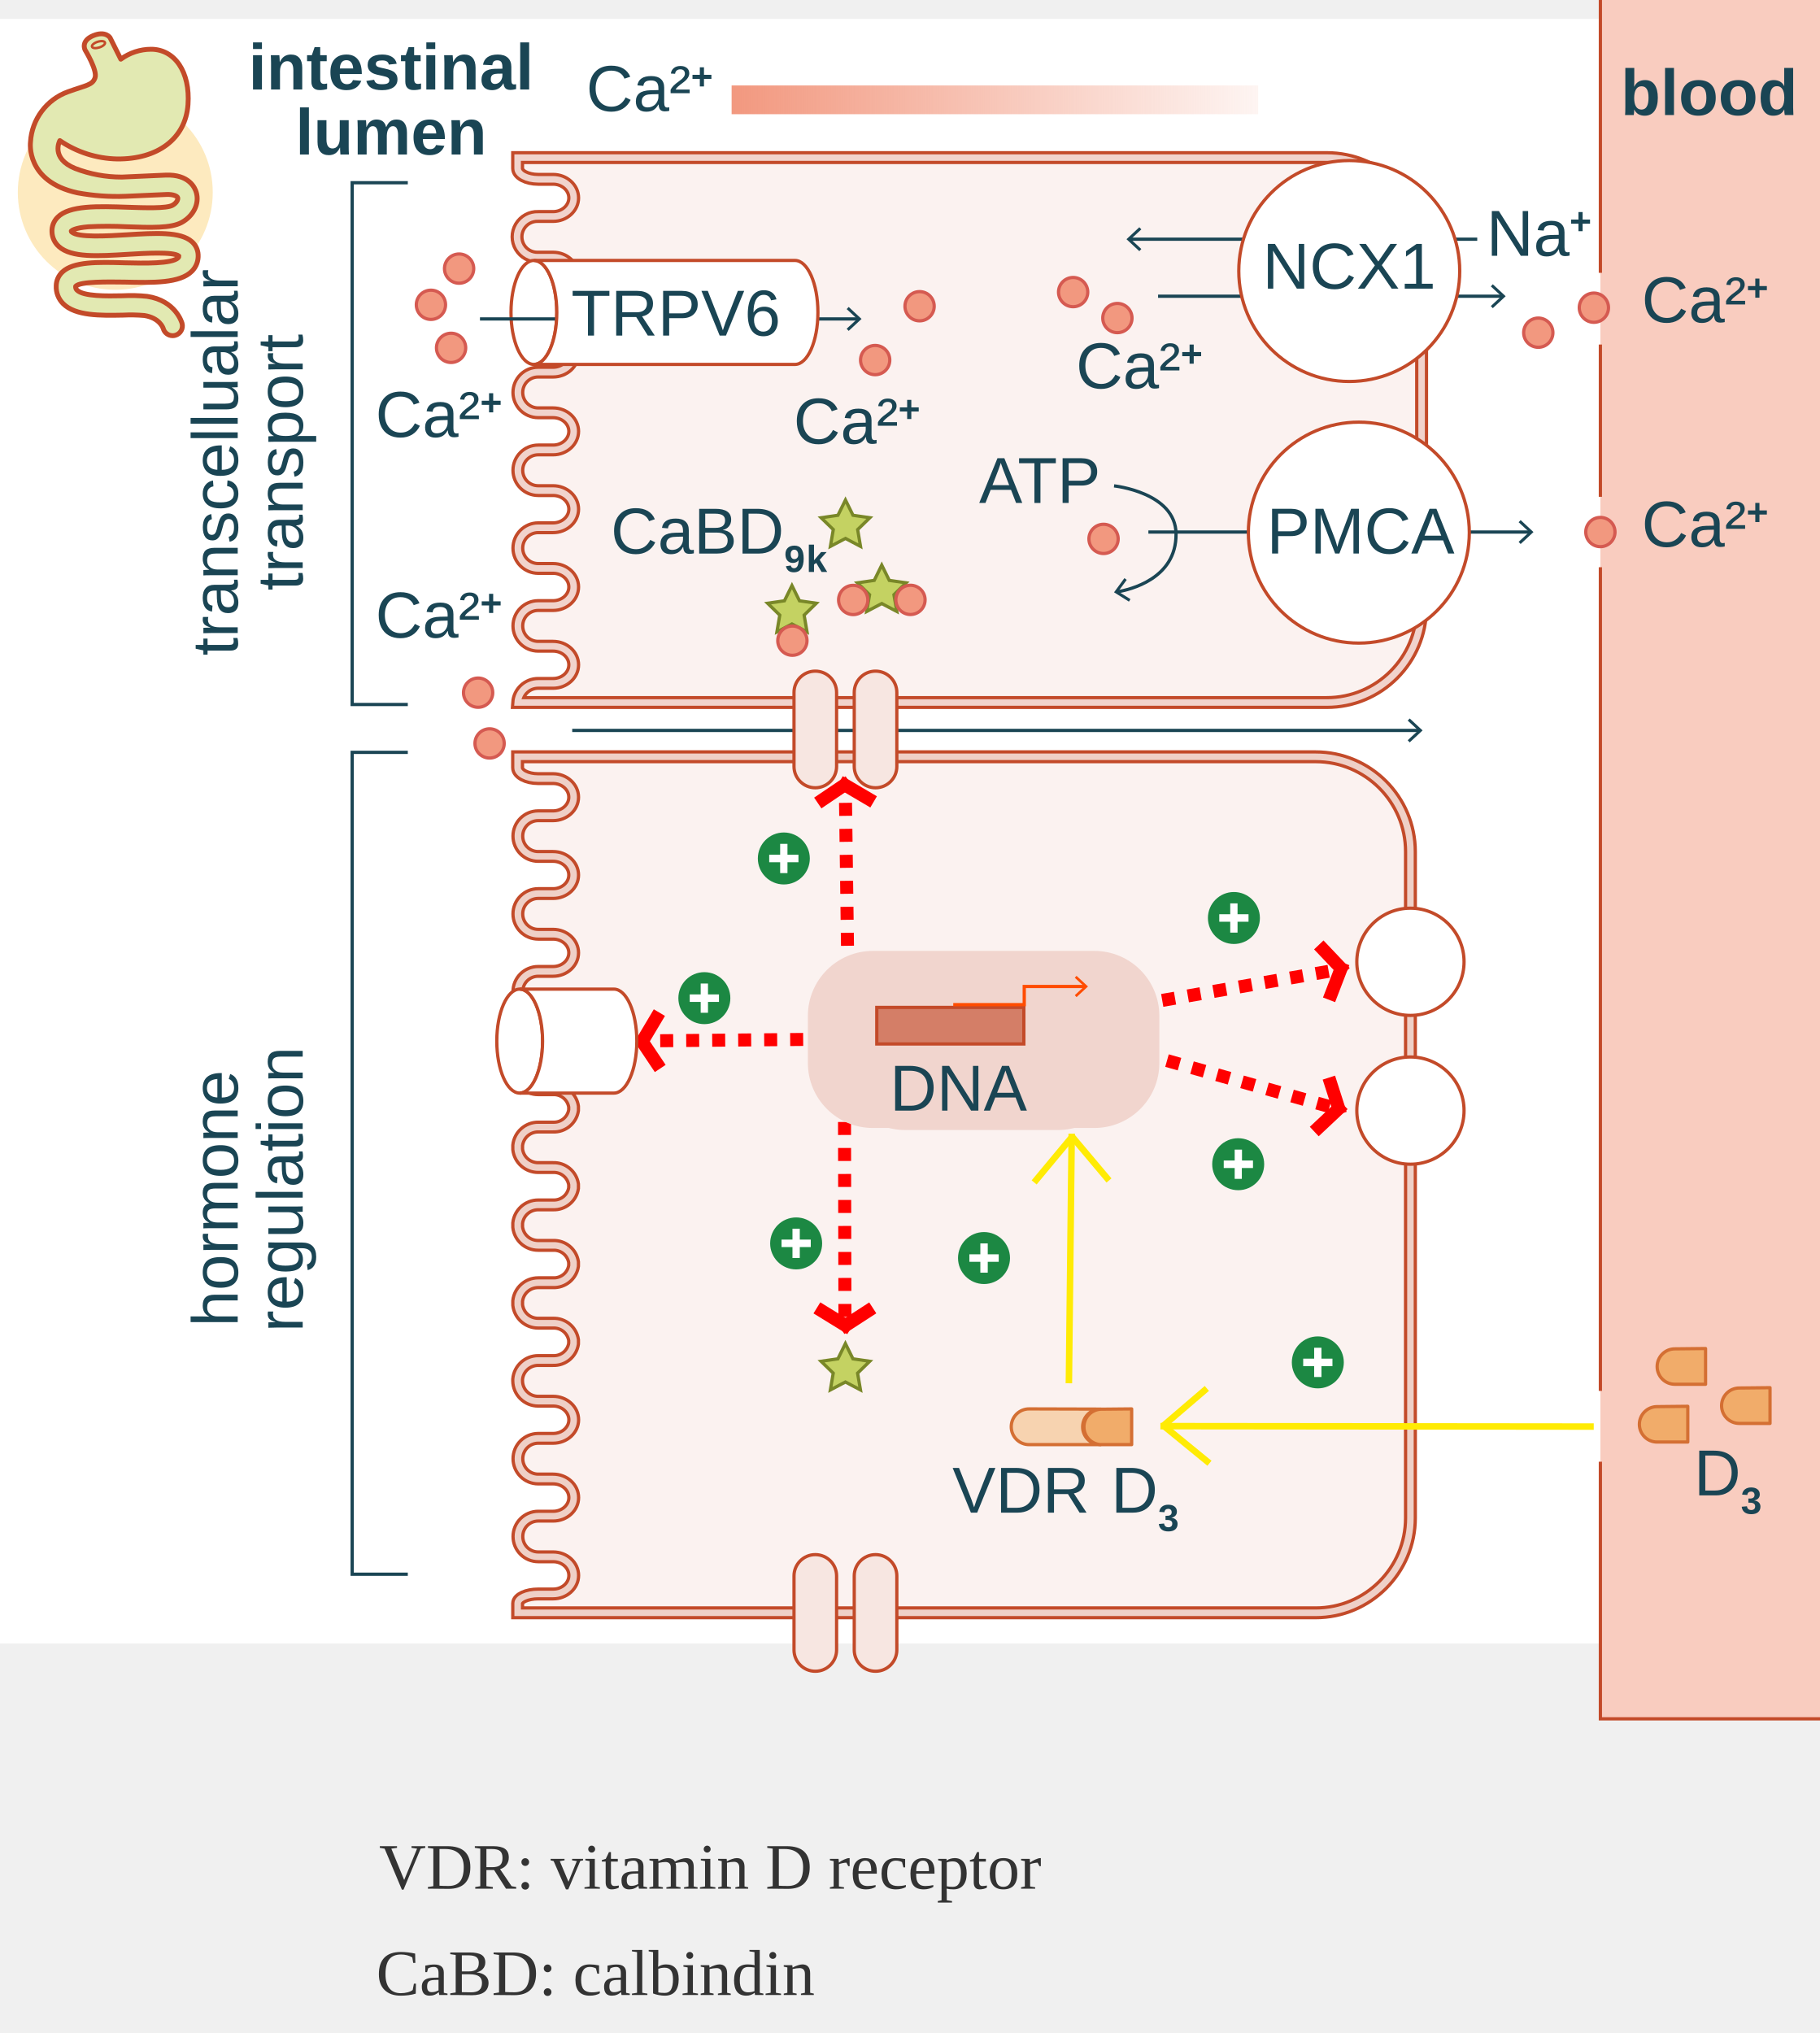
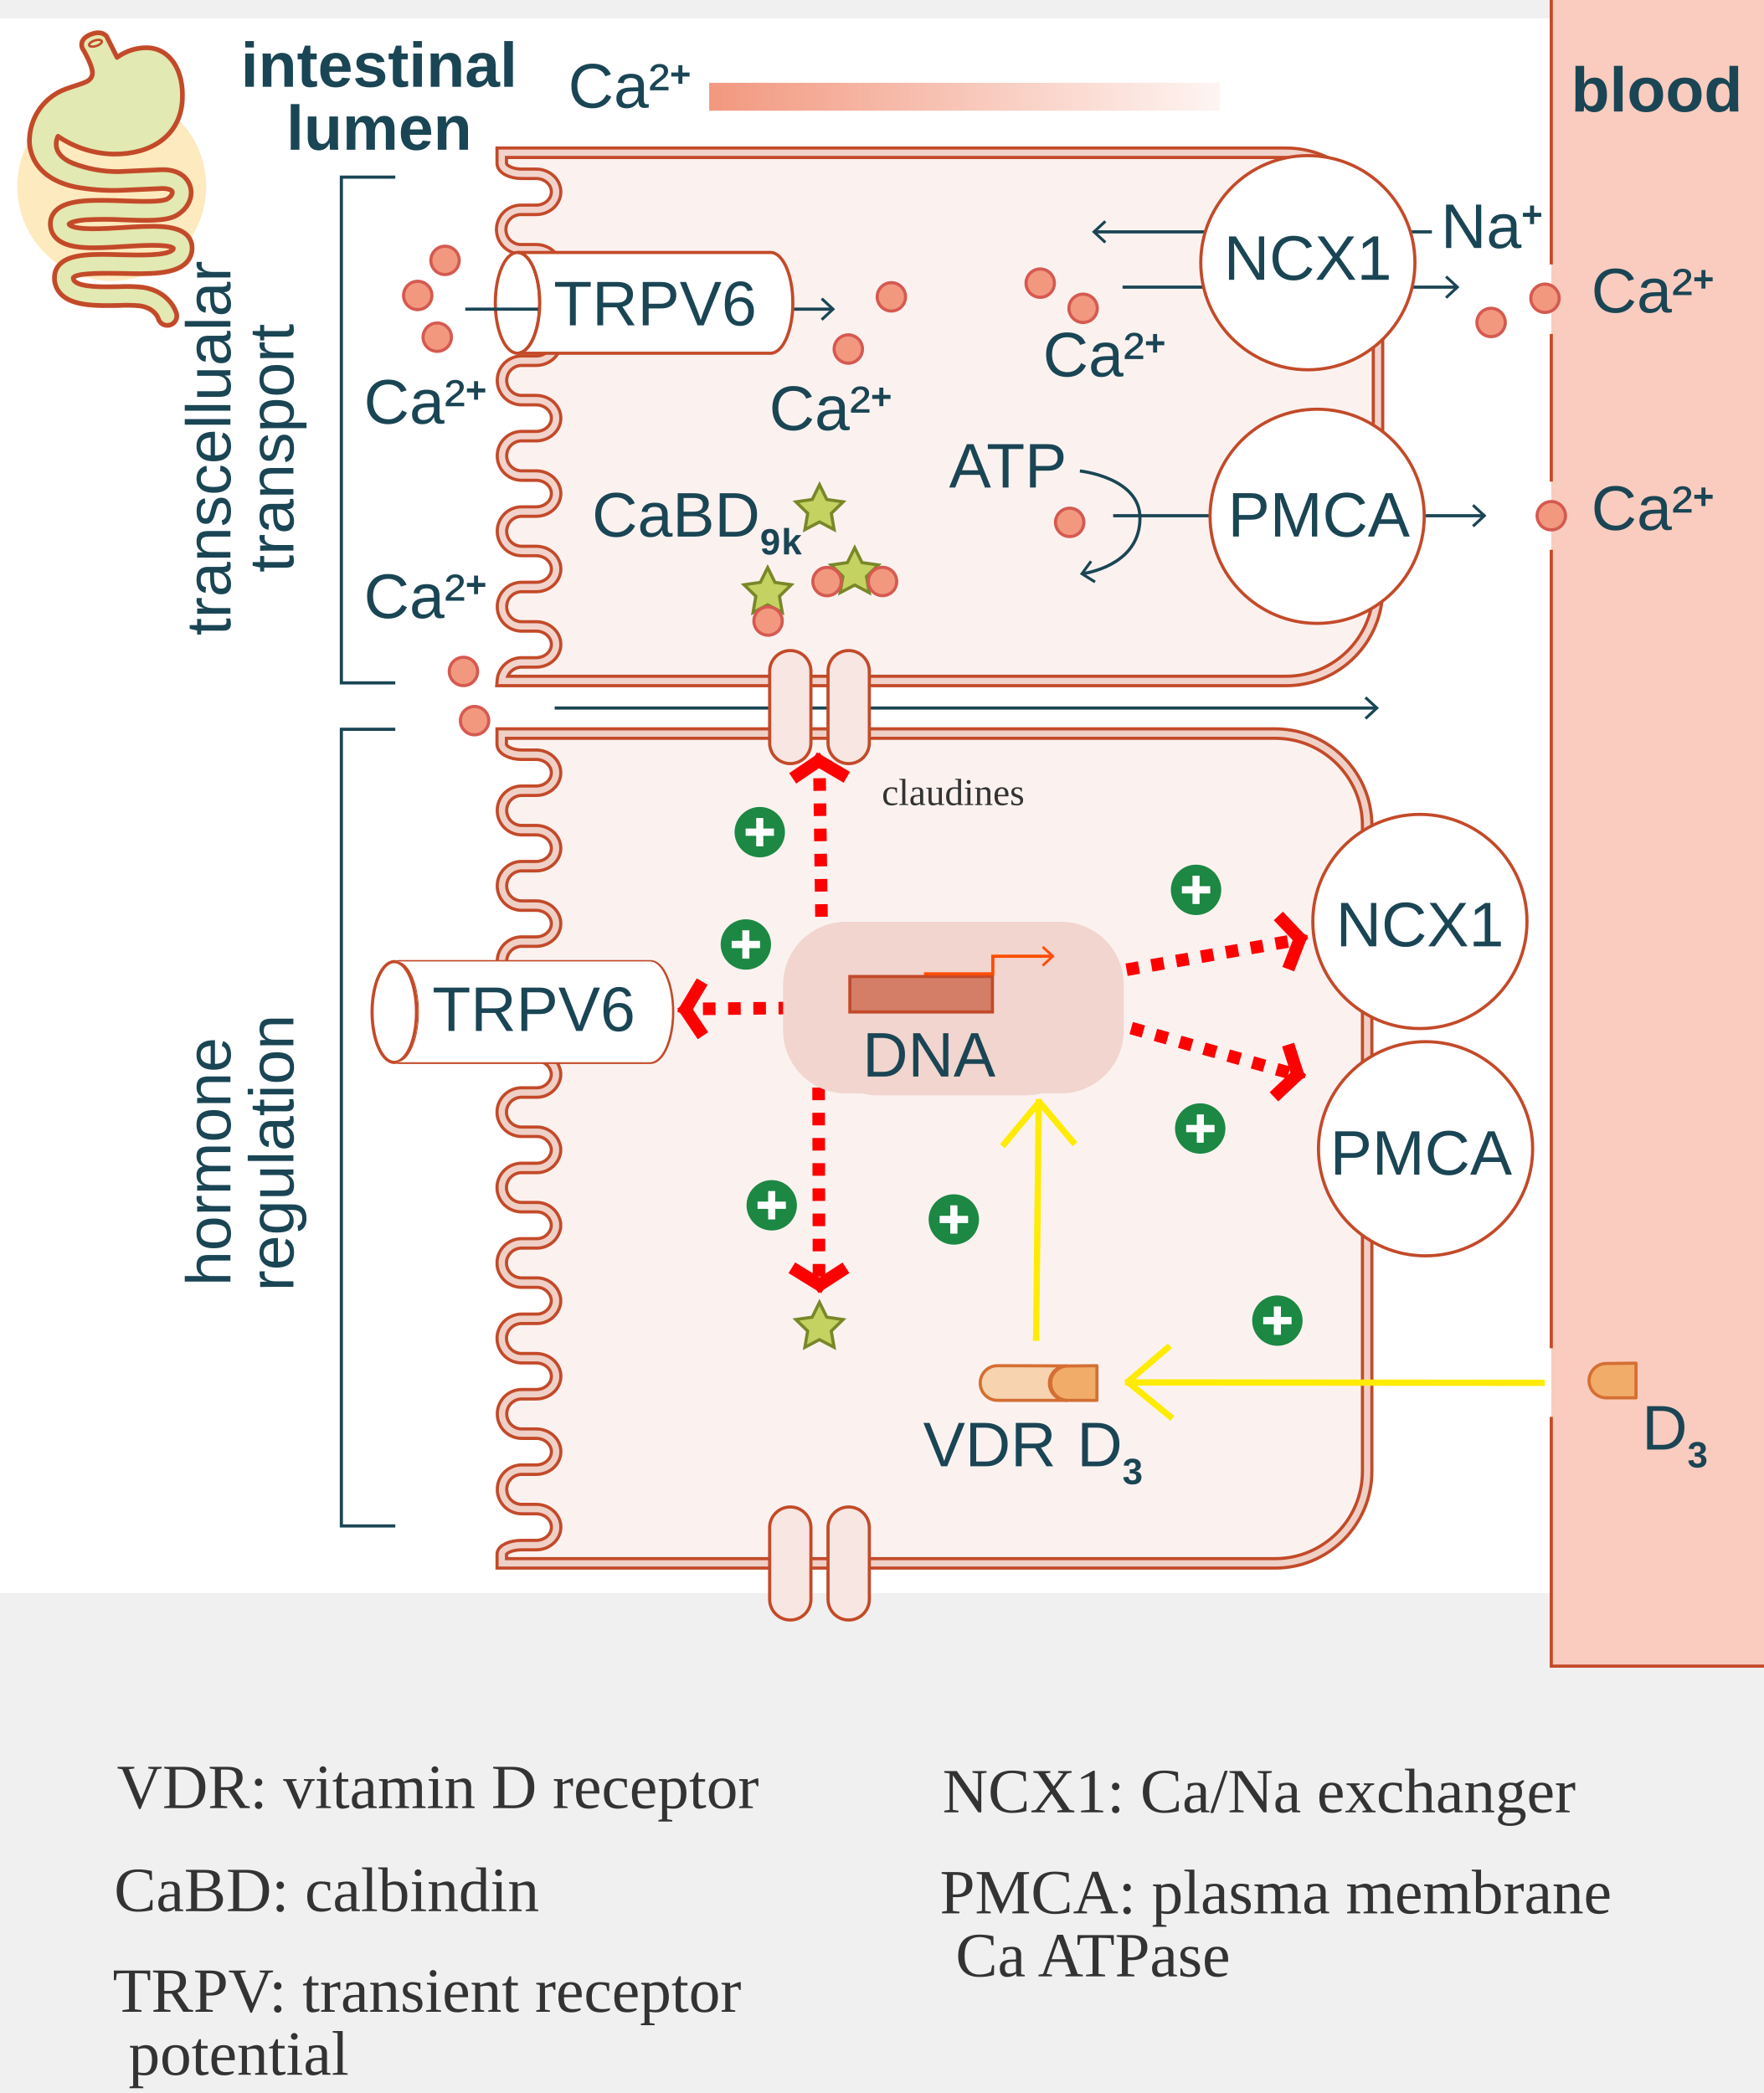
- <svg xmlns="http://www.w3.org/2000/svg" xmlns:ns1="https://boxy-svg.com" viewBox="0 -5.831 560 625.717">
+ <svg xmlns="http://www.w3.org/2000/svg" xmlns:ns1="https://boxy-svg.com" viewBox="0 -5.831 560 664.56">
  <defs>
    <style>.cls-1{isolation:isolate;}.cls-15,.cls-2{fill:#fff;}.cls-3{fill:#fbf2f0;}.cls-20,.cls-23,.cls-32,.cls-33,.cls-4,.cls-5,.cls-6,.cls-8,.cls-9{fill:none;}.cls-11,.cls-15,.cls-19,.cls-31,.cls-33,.cls-4,.cls-8{stroke:#c34a29;}.cls-11,.cls-15,.cls-16,.cls-19,.cls-20,.cls-4,.cls-5,.cls-6,.cls-8,.cls-9{stroke-miterlimit:10;}.cls-4{stroke-width:4px;}.cls-5{stroke:#efd0c7;}.cls-5,.cls-6{stroke-width:2px;}.cls-6{stroke:#f1d3cc;}.cls-7{fill:#f9ccbf;}.cls-9{stroke:#1a4554;}.cls-10,.cls-18,.cls-22,.cls-26{fill:#1a4554;}.cls-11{fill:#f7e6e1;}.cls-12{fill:#1c8843;}.cls-13{fill:url(#Unbenannter_Verlauf_4);}.cls-14{fill:#f2987f;stroke:#d55a51;}.cls-14,.cls-24,.cls-25,.cls-31,.cls-33{stroke-linecap:round;stroke-linejoin:round;}.cls-16{fill:#c4d262;stroke:#798728;}.cls-17{fill:#f1d5ce;}.cls-18,.cls-22,.cls-23,.cls-26{font-size:20px;}.cls-18{font-family:ArialMT, Arial;}.cls-19{fill:#d47e67;}.cls-20{stroke:#ff4c00;}.cls-21{fill:#ff4c00;}.cls-22,.cls-23,.cls-26{font-family:Arial-BoldMT, Arial;font-weight:700;}.cls-23{stroke:#fff;stroke-width:3px;}.cls-24{fill:#f1ac6a;}.cls-24,.cls-25{stroke:#d46f33;}.cls-25{fill:#f7d3b0;}.cls-26{letter-spacing:0.03em;}.cls-27{letter-spacing:-0.07em;}.cls-28{letter-spacing:-0.02em;}.cls-29{letter-spacing:-0.06em;}.cls-30{fill:#fdeabf;}.cls-31{fill:#e2e9b2;stroke-width:1.5px;}.cls-33{stroke-width:0.75px;}.cls-34{mix-blend-mode:multiply;}</style>
    <linearGradient id="Unbenannter_Verlauf_4" x1="225.17" y1="24.89" x2="387.22" y2="24.89" gradientUnits="userSpaceOnUse">
      <stop offset="0" stop-color="#f2987f" />
      <stop offset="1" stop-color="#f2987f" stop-opacity="0.1" />
    </linearGradient>
  </defs>
  <g class="cls-1">
    <g id="Ebene_30" data-name="Ebene 30">
      <g id="Rahmen-5" data-name="Rahmen">
        <rect class="cls-2" width="560" height="500" />
      </g>
    </g>
    <g id="Zellen_HG" data-name="Zellen HG">
      <path class="cls-3" d="M404.88,227.09H159.3v3.36c0,1.85,2.85,3.36,6.34,3.36h4.59c3.48,0,6.33,2.57,6.33,5.72s-2.85,5.71-6.33,5.71h-4.59a6.26,6.26,0,1,0,0,12.52h4.59c3.48,0,6.33,2.57,6.33,5.72s-2.85,5.71-6.33,5.71h-4.59a6.26,6.26,0,1,0,0,12.52h4.59c3.48,0,6.33,2.57,6.33,5.72s-2.85,5.71-6.33,5.71h-4.59a6.26,6.26,0,1,0,0,12.52h4.59a5.22,5.22,0,0,1,.69,0,6.11,6.11,0,0,1,5.52,4.62,4.51,4.51,0,0,1,.09.53,5.49,5.49,0,0,1,0,.58,4.58,4.58,0,0,1,0,.53,6.13,6.13,0,0,1-6.3,5.19h-4.59a6.33,6.33,0,0,0-6.31,5.62c0,.21,0,.42,0,.64a5.63,5.63,0,0,0,0,.58,6.33,6.33,0,0,0,6.31,5.62h4.59a6.13,6.13,0,0,1,6.3,5.19,5.49,5.49,0,0,1,0,.58,4.58,4.58,0,0,1,0,.53,6.13,6.13,0,0,1-6.3,5.19h-4.59a6.34,6.34,0,0,0-6.31,5.62c0,.21,0,.42,0,.64a5.63,5.63,0,0,0,0,.58,6.33,6.33,0,0,0,6.31,5.62h4.59a6.14,6.14,0,0,1,6.3,5.19,5.49,5.49,0,0,1,0,.58,4.58,4.58,0,0,1,0,.53,6.13,6.13,0,0,1-6.3,5.19h-4.59a6.34,6.34,0,0,0-6.31,5.62c0,.21,0,.43,0,.64a5.63,5.63,0,0,0,0,.58,6.33,6.33,0,0,0,6.31,5.62h4.59a6.14,6.14,0,0,1,6.3,5.19,5.49,5.49,0,0,1,0,.58,4.58,4.58,0,0,1,0,.53,6.13,6.13,0,0,1-6.3,5.19h-4.59a6.34,6.34,0,0,0-6.31,5.62c0,.21,0,.42,0,.64a5.83,5.83,0,0,0,0,.59,6.33,6.33,0,0,0,6.31,5.61h4.59a6.14,6.14,0,0,1,6.3,5.2,5.49,5.49,0,0,1,0,.58,4.41,4.41,0,0,1,0,.52,6.13,6.13,0,0,1-6.3,5.19h-4.59a6.33,6.33,0,0,0-6.32,5.75c0,.17,0,.34,0,.51a6.32,6.32,0,0,0,6.34,6.26h4.59c3.48,0,6.33,2.57,6.33,5.72s-2.85,5.71-6.33,5.71h-4.59a6.26,6.26,0,1,0,0,12.52h4.59c3.48,0,6.33,2.57,6.33,5.72s-2.85,5.71-6.33,5.71h-4.59a6.26,6.26,0,1,0,0,12.52h4.59c3.48,0,6.33,2.57,6.33,5.72s-2.85,5.71-6.33,5.71h-4.59c-3.49,0-6.34,1.31-6.34,2.9v2.9H404.88a29.21,29.21,0,0,0,29.21-29.21V256.31A29.22,29.22,0,0,0,404.88,227.09Z" />
      <path class="cls-4" d="M404.88,227.09H159.3v3.36c0,1.85,2.85,3.36,6.34,3.36h4.59c3.48,0,6.33,2.57,6.33,5.72s-2.85,5.71-6.33,5.71h-4.59a6.26,6.26,0,1,0,0,12.52h4.59c3.48,0,6.33,2.57,6.33,5.72s-2.85,5.71-6.33,5.71h-4.59a6.26,6.26,0,1,0,0,12.52h4.59c3.48,0,6.33,2.57,6.33,5.72s-2.85,5.71-6.33,5.71h-4.59a6.26,6.26,0,1,0,0,12.52h4.59a5.22,5.22,0,0,1,.69,0,6.11,6.11,0,0,1,5.52,4.62,4.51,4.51,0,0,1,.09.53,5.49,5.49,0,0,1,0,.58,4.58,4.58,0,0,1,0,.53,6.13,6.13,0,0,1-6.3,5.19h-4.59a6.33,6.33,0,0,0-6.31,5.62c0,.21,0,.42,0,.64a5.63,5.63,0,0,0,0,.58,6.33,6.33,0,0,0,6.31,5.62h4.59a6.13,6.13,0,0,1,6.3,5.19,5.49,5.49,0,0,1,0,.58,4.58,4.58,0,0,1,0,.53,6.13,6.13,0,0,1-6.3,5.19h-4.59a6.34,6.34,0,0,0-6.31,5.62c0,.21,0,.42,0,.64a5.63,5.63,0,0,0,0,.58,6.33,6.33,0,0,0,6.31,5.62h4.59a6.14,6.14,0,0,1,6.3,5.19,5.49,5.49,0,0,1,0,.58,4.58,4.58,0,0,1,0,.53,6.13,6.13,0,0,1-6.3,5.19h-4.59a6.34,6.34,0,0,0-6.31,5.62c0,.21,0,.43,0,.64a5.63,5.63,0,0,0,0,.58,6.33,6.33,0,0,0,6.31,5.62h4.59a6.14,6.14,0,0,1,6.3,5.19,5.49,5.49,0,0,1,0,.58,4.58,4.58,0,0,1,0,.53,6.13,6.13,0,0,1-6.3,5.19h-4.59a6.34,6.34,0,0,0-6.31,5.62c0,.21,0,.42,0,.64a5.83,5.83,0,0,0,0,.59,6.33,6.33,0,0,0,6.31,5.61h4.59a6.14,6.14,0,0,1,6.3,5.2,5.49,5.49,0,0,1,0,.58,4.41,4.41,0,0,1,0,.52,6.13,6.13,0,0,1-6.3,5.19h-4.59a6.33,6.33,0,0,0-6.32,5.75c0,.17,0,.34,0,.51a6.32,6.32,0,0,0,6.34,6.26h4.59c3.48,0,6.33,2.57,6.33,5.72s-2.85,5.71-6.33,5.71h-4.59a6.26,6.26,0,1,0,0,12.52h4.59c3.48,0,6.33,2.57,6.33,5.72s-2.85,5.71-6.33,5.71h-4.59a6.26,6.26,0,1,0,0,12.52h4.59c3.48,0,6.33,2.57,6.33,5.72s-2.85,5.71-6.33,5.71h-4.59c-3.49,0-6.34,1.31-6.34,2.9v2.9H404.88a29.21,29.21,0,0,0,29.21-29.21V256.31A29.22,29.22,0,0,0,404.88,227.09Z" />
      <path class="cls-5" d="M404.88,227.09H159.3v3.36c0,1.85,2.85,3.36,6.34,3.36h4.59c3.48,0,6.33,2.57,6.33,5.72s-2.85,5.71-6.33,5.71h-4.59a6.26,6.26,0,1,0,0,12.52h4.59c3.48,0,6.33,2.57,6.33,5.72s-2.85,5.71-6.33,5.71h-4.59a6.26,6.26,0,1,0,0,12.52h4.59c3.48,0,6.33,2.57,6.33,5.72s-2.85,5.71-6.33,5.71h-4.59a6.26,6.26,0,1,0,0,12.52h4.59a5.22,5.22,0,0,1,.69,0,6.11,6.11,0,0,1,5.52,4.62,4.51,4.51,0,0,1,.09.53,5.49,5.49,0,0,1,0,.58,4.58,4.58,0,0,1,0,.53,6.13,6.13,0,0,1-6.3,5.19h-4.59a6.33,6.33,0,0,0-6.31,5.62c0,.21,0,.42,0,.64a5.63,5.63,0,0,0,0,.58,6.33,6.33,0,0,0,6.31,5.62h4.59a6.13,6.13,0,0,1,6.3,5.19,5.49,5.49,0,0,1,0,.58,4.58,4.58,0,0,1,0,.53,6.13,6.13,0,0,1-6.3,5.19h-4.59a6.34,6.34,0,0,0-6.31,5.62c0,.21,0,.42,0,.64a5.63,5.63,0,0,0,0,.58,6.33,6.33,0,0,0,6.31,5.62h4.59a6.14,6.14,0,0,1,6.3,5.19,5.49,5.49,0,0,1,0,.58,4.58,4.58,0,0,1,0,.53,6.13,6.13,0,0,1-6.3,5.19h-4.59a6.34,6.34,0,0,0-6.31,5.62c0,.21,0,.43,0,.64a5.63,5.63,0,0,0,0,.58,6.33,6.33,0,0,0,6.31,5.62h4.59a6.14,6.14,0,0,1,6.3,5.19,5.49,5.49,0,0,1,0,.58,4.58,4.58,0,0,1,0,.53,6.13,6.13,0,0,1-6.3,5.19h-4.59a6.34,6.34,0,0,0-6.31,5.62c0,.21,0,.42,0,.64a5.83,5.83,0,0,0,0,.59,6.33,6.33,0,0,0,6.31,5.61h4.59a6.14,6.14,0,0,1,6.3,5.2,5.49,5.49,0,0,1,0,.58,4.41,4.41,0,0,1,0,.52,6.13,6.13,0,0,1-6.3,5.19h-4.59a6.33,6.33,0,0,0-6.32,5.75c0,.17,0,.34,0,.51a6.32,6.32,0,0,0,6.34,6.26h4.59c3.48,0,6.33,2.57,6.33,5.72s-2.85,5.71-6.33,5.71h-4.59a6.26,6.26,0,1,0,0,12.52h4.59c3.48,0,6.33,2.57,6.33,5.72s-2.85,5.71-6.33,5.71h-4.59a6.26,6.26,0,1,0,0,12.52h4.59c3.48,0,6.33,2.57,6.33,5.72s-2.85,5.71-6.33,5.71h-4.59c-3.49,0-6.34,1.31-6.34,2.9v2.9H404.88a29.21,29.21,0,0,0,29.21-29.21V256.31A29.22,29.22,0,0,0,404.88,227.09Z" />
      <path class="cls-3" d="M168.84,210.78c0-.12,0-.24,0-.37h0Z" />
      <path class="cls-4" d="M168.84,210.78c0-.12,0-.24,0-.37h0Z" />
      <path class="cls-6" d="M168.84,210.78c0-.12,0-.24,0-.37h0Z" />
      <path class="cls-3" d="M408.31,42.67h-249V46c0,1.85,2.85,3.36,6.33,3.36h4.59c3.49,0,6.34,2.58,6.34,5.72s-2.85,5.72-6.34,5.72h-4.59a6.26,6.26,0,1,0,0,12.51h4.59c3.49,0,6.34,2.58,6.34,5.72s-2.85,5.72-6.34,5.72h-4.59a6.26,6.26,0,1,0,0,12.52h4.59c3.49,0,6.34,2.57,6.34,5.71s-2.85,5.72-6.34,5.72h-4.59a6.26,6.26,0,1,0,0,12.52h4.59c3.49,0,6.34,2.57,6.34,5.71s-2.85,5.72-6.34,5.72h-4.59a6.26,6.26,0,1,0,0,12.52h4.59c3.49,0,6.34,2.57,6.34,5.71s-2.85,5.72-6.34,5.72h-4.59a6.26,6.26,0,1,0,0,12.52h4.59c3.49,0,6.34,2.57,6.34,5.71s-2.85,5.72-6.34,5.72h-4.59a6.26,6.26,0,1,0,0,12.52h4.59c3.49,0,6.34,2.57,6.34,5.71s-2.85,5.72-6.34,5.72h-4.59a6.32,6.32,0,0,0-6.32,5.89h249a29.21,29.21,0,0,0,29.21-29.21V71.88A29.21,29.21,0,0,0,408.31,42.67Z" />
      <path class="cls-4" d="M408.31,42.67h-249V46c0,1.85,2.85,3.36,6.33,3.36h4.59c3.49,0,6.34,2.58,6.34,5.72s-2.85,5.72-6.34,5.72h-4.59a6.26,6.26,0,1,0,0,12.51h4.59c3.49,0,6.34,2.58,6.34,5.72s-2.85,5.72-6.34,5.72h-4.59a6.26,6.26,0,1,0,0,12.52h4.59c3.49,0,6.34,2.57,6.34,5.71s-2.85,5.72-6.34,5.72h-4.59a6.26,6.26,0,1,0,0,12.52h4.59c3.49,0,6.34,2.57,6.34,5.71s-2.85,5.72-6.34,5.72h-4.59a6.26,6.26,0,1,0,0,12.52h4.59c3.49,0,6.34,2.57,6.34,5.71s-2.85,5.72-6.34,5.72h-4.59a6.26,6.26,0,1,0,0,12.52h4.59c3.49,0,6.34,2.57,6.34,5.71s-2.85,5.72-6.34,5.72h-4.59a6.26,6.26,0,1,0,0,12.52h4.59c3.49,0,6.34,2.57,6.34,5.71s-2.85,5.72-6.34,5.72h-4.59a6.32,6.32,0,0,0-6.32,5.89h249a29.21,29.21,0,0,0,29.21-29.21V71.88A29.21,29.21,0,0,0,408.31,42.67Z" />
      <path class="cls-6" d="M408.31,42.67h-249V46c0,1.85,2.85,3.36,6.33,3.36h4.59c3.49,0,6.34,2.58,6.34,5.72s-2.85,5.72-6.34,5.72h-4.59a6.26,6.26,0,1,0,0,12.51h4.59c3.49,0,6.34,2.58,6.34,5.72s-2.85,5.72-6.34,5.72h-4.59a6.26,6.26,0,1,0,0,12.52h4.59c3.49,0,6.34,2.57,6.34,5.71s-2.85,5.72-6.34,5.72h-4.59a6.26,6.26,0,1,0,0,12.52h4.59c3.49,0,6.34,2.57,6.34,5.71s-2.85,5.72-6.34,5.72h-4.59a6.26,6.26,0,1,0,0,12.52h4.59c3.49,0,6.34,2.57,6.34,5.71s-2.85,5.72-6.34,5.72h-4.59a6.26,6.26,0,1,0,0,12.52h4.59c3.49,0,6.34,2.57,6.34,5.71s-2.85,5.72-6.34,5.72h-4.59a6.26,6.26,0,1,0,0,12.52h4.59c3.49,0,6.34,2.57,6.34,5.71s-2.85,5.72-6.34,5.72h-4.59a6.32,6.32,0,0,0-6.32,5.89h249a29.21,29.21,0,0,0,29.21-29.21V71.88A29.21,29.21,0,0,0,408.31,42.67Z" />
      <rect class="cls-7" x="492.55" y="-20.71" width="70" height="543.89" />
      <line class="cls-8" x1="492.55" y1="422.26" x2="492.55" y2="168.75" />
      <polyline class="cls-8" points="492.55 78.14 492.55 -20.71 562.55 -20.71 562.55 523.19 492.55 523.19 492.55 444.05" />
      <line class="cls-8" x1="492.55" y1="147.08" x2="492.55" y2="100.21" />
      <line class="cls-9" x1="176.11" y1="218.98" x2="436.85" y2="218.98" />
      <polygon class="cls-10" points="433.87 222.66 433.25 222 436.5 218.98 433.25 215.96 433.87 215.3 437.83 218.98 433.87 222.66" />
      <g id="Neues_Symbol_5-8" data-name="Neues Symbol 5">
        <rect class="cls-11" x="244.37" y="200.73" width="13.11" height="35.9" rx="6.56" ry="6.56" />
        <rect class="cls-11" x="262.91" y="200.73" width="13.11" height="35.9" rx="6.56" ry="6.56" />
      </g>
      <g id="Neues_Symbol_5-9" data-name="Neues Symbol 5">
        <rect class="cls-11" x="244.37" y="472.65" width="13.11" height="35.9" rx="6.56" ry="6.56" />
        <rect class="cls-11" x="262.91" y="472.65" width="13.11" height="35.9" rx="6.56" ry="6.56" />
      </g>
      <polyline class="cls-9" points="125.51 225.73 108.39 225.73 108.39 478.68 125.51 478.68" />
      <polyline class="cls-9" points="125.51 50.41 108.39 50.41 108.39 211 125.51 211" />
      <g id="Plus">
        <circle class="cls-12" cx="241.24" cy="258.39" r="8" />
        <path class="cls-2" d="M240.11,262.89v-3.34h-3.37v-2.31h3.37v-3.35h2.25v3.35h3.38v2.31h-3.38v3.34Z" />
      </g>
      <g id="Plus-2" data-name="Plus">
        <circle class="cls-12" cx="379.76" cy="276.71" r="8" />
        <path class="cls-2" d="M378.63,281.21v-3.35h-3.37v-2.31h3.37v-3.34h2.25v3.34h3.38v2.31h-3.38v3.35Z" />
      </g>
      <g id="Plus-3" data-name="Plus">
        <circle class="cls-12" cx="381.08" cy="352.49" r="8" />
        <path class="cls-2" d="M380,357v-3.34h-3.37v-2.31H380V348h2.25v3.35h3.38v2.31H382.2V357Z" />
      </g>
      <g id="Plus-4" data-name="Plus">
        <circle class="cls-12" cx="302.85" cy="381.37" r="8" />
        <path class="cls-2" d="M301.72,385.87v-3.34h-3.37v-2.31h3.37v-3.35H304v3.35h3.38v2.31H304v3.34Z" />
      </g>
      <g id="Plus-5" data-name="Plus" transform="matrix(1, 0, 0, 1, 7.646214, -0.776169)">
        <circle class="cls-12" cx="397.94" cy="414.26" r="8" />
        <path class="cls-2" d="M396.81,418.76v-3.34h-3.37v-2.31h3.37v-3.35h2.25v3.35h3.38v2.31h-3.38v3.34Z" />
      </g>
-       <g id="Plus-6" data-name="Plus">
+       <g id="Plus-6" data-name="Plus" transform="matrix(1, 0, 0, 1, 20.03925, -7.326176)">
        <circle class="cls-12" cx="216.78" cy="301.38" r="8" />
        <path class="cls-2" d="M215.65,305.88v-3.34h-3.37v-2.31h3.37v-3.35h2.25v3.35h3.38v2.31H217.9v3.34Z" />
      </g>
      <g id="Plus-7" data-name="Plus">
        <circle class="cls-12" cx="245.03" cy="376.87" r="8" />
        <path class="cls-2" d="M243.9,381.37V378h-3.37v-2.31h3.37v-3.35h2.25v3.35h3.38V378h-3.38v3.34Z" />
      </g>
      <line style="stroke-width: 4; stroke-dasharray: 4px; fill: rgb(84, 26, 26); stroke: rgb(255, 0, 0);" x1="242.184" y1="276.745" x2="278.824" y2="245.874" transform="matrix(0.633749, -0.773539, 0.773539, 0.633749, -106.7232, 297.215)" />
      <line style="stroke-width: 4; fill: rgb(84, 26, 26); stroke: rgb(255, 0, 0);" x1="251.999" y1="234.334" x2="261.062" y2="241.741" transform="matrix(0.286669, -0.95803, 0.95803, 0.286669, -45.05587, 415.5633)" />
      <line style="stroke-width: 4; fill: rgb(84, 26, 26); stroke: rgb(255, 0, 0);" x1="253.693" y1="234.902" x2="264.852" y2="239.844" transform="matrix(-0.993364, -0.115013, 0.115013, -0.993364, 493.8686, 503.498)" ns1:origin="0.696 0.526" />
-       <line style="stroke-width: 4; stroke-dasharray: 4px; fill: rgb(84, 26, 26); stroke: rgb(255, 0, 0);" x1="204.915" y1="329.738" x2="241.555" y2="298.867" transform="matrix(-0.770483, -0.63746, 0.63746, -0.770483, 194.8784, 698.7707)" />
-       <line style="stroke-width: 4; fill: rgb(84, 26, 26); stroke: rgb(255, 0, 0);" x1="195.413" y1="314.46" x2="204.476" y2="321.867" transform="matrix(-0.956641, -0.291271, 0.291271, -0.956641, 298.5477, 680.7697)" />
-       <line style="stroke-width: 4; fill: rgb(84, 26, 26); stroke: rgb(255, 0, 0);" x1="191.665" y1="310.633" x2="202.824" y2="315.575" transform="matrix(-0.119787, 0.9928, -0.9928, -0.119787, 534.2981, 152.758)" ns1:origin="0.696 0.526" />
+       <line style="stroke-width: 4; stroke-dasharray: 4px; fill: rgb(84, 26, 26); stroke: rgb(255, 0, 0);" x1="224.915" y1="329.738" x2="261.555" y2="298.867" transform="matrix(-0.770483, -0.63746, 0.63746, -0.770483, 230.2881, 711.5199)" />
+       <line style="stroke-width: 4; fill: rgb(84, 26, 26); stroke: rgb(255, 0, 0);" x1="215.413" y1="314.46" x2="224.476" y2="321.867" transform="matrix(-0.956641, -0.291271, 0.291271, -0.956641, 337.6806, 686.5951)" />
+       <line style="stroke-width: 4; fill: rgb(84, 26, 26); stroke: rgb(255, 0, 0);" x1="211.665" y1="310.633" x2="222.824" y2="315.575" transform="matrix(-0.119787, 0.9928, -0.9928, -0.119787, 556.6938, 132.9019)" ns1:origin="0.696 0.526" />
      <line style="stroke-width: 4; stroke-dasharray: 4px; fill: rgb(84, 26, 26); stroke: rgb(255, 0, 0);" x1="232.183" y1="400.796" x2="278.511" y2="361.106" transform="matrix(-0.648999, 0.760789, -0.760789, -0.648999, 715.5234, 422.9662)" />
      <line style="stroke-width: 4; fill: rgb(84, 26, 26); stroke: rgb(255, 0, 0);" x1="259.167" y1="396.184" x2="268.23" y2="403.591" transform="matrix(-0.305654, 0.952143, -0.952143, -0.305654, 725.0489, 271.0361)" />
      <line style="stroke-width: 4; fill: rgb(84, 26, 26); stroke: rgb(255, 0, 0);" x1="250.995" y1="397.727" x2="262.154" y2="402.669" transform="matrix(0.990882, 0.134735, -0.134735, 0.990882, 56.2975, -31.21396)" ns1:origin="0.696 0.526" />
    </g>
    <g id="Icons">
      <g id="Text">
        <rect class="cls-13" x="225.17" y="20.47" width="162.05" height="8.85" />
        <g id="_Gruppe_" data-name="&lt;Gruppe&gt;">
          <circle class="cls-14" cx="147.15" cy="207.36" r="4.5" />
        </g>
        <g id="_Gruppe_2" data-name="&lt;Gruppe&gt;">
          <circle class="cls-14" cx="150.68" cy="222.98" r="4.5" />
        </g>
-         <ellipse class="cls-15" cx="159.95" cy="314.6" rx="7.05" ry="16" />
-         <path class="cls-2" d="M188.93,298.6h-29c3.9,0,7.06,7.16,7.06,16s-3.16,16-7.06,16h29c3.9,0,7.06-7.16,7.06-16S192.83,298.6,188.93,298.6Z" />
-         <path class="cls-2" d="M188.93,298.6h-29c3.9,0,7.06,7.16,7.06,16s-3.16,16-7.06,16h29c3.9,0,7.06-7.16,7.06-16S192.83,298.6,188.93,298.6Z" />
-         <path class="cls-8" d="M188.93,298.6h-29c3.9,0,7.06,7.16,7.06,16s-3.16,16-7.06,16h29c3.9,0,7.06-7.16,7.06-16S192.83,298.6,188.93,298.6Z" />
        <g id="CaBD-3" data-name="CaBD">
          <polygon class="cls-16" points="260.19 407.69 262.51 412.39 267.69 413.14 263.94 416.8 264.83 421.96 260.19 419.52 255.56 421.96 256.44 416.8 252.69 413.14 257.88 412.39 260.19 407.69" />
        </g>
        <rect class="cls-17" x="248.64" y="286.84" width="108.17" height="54.5" rx="20" ry="20" />
        <g id="_Gruppe_3" data-name="&lt;Gruppe&gt;">
          <rect class="cls-17" x="258.6" y="287.47" width="87" height="54.5" rx="20" ry="20" />
          <text class="cls-18" transform="translate(273.86 335.99)" style="white-space: pre;">DNA</text>
          <g id="_Gruppe_4" data-name="&lt;Gruppe&gt;">
            <rect class="cls-19" x="269.85" y="304.23" width="45.26" height="11.25" />
            <polyline class="cls-20" points="293.38 303.38 315.23 303.38 315.23 297.79 333.99 297.79" />
            <polygon class="cls-21" points="331.33 301.06 330.79 300.47 333.68 297.79 330.79 295.1 331.33 294.52 334.85 297.79 331.33 301.06" />
          </g>
        </g>
-         <g id="Kreis_Zellwand" data-name="Kreis Zellwand">
-           <circle class="cls-15" cx="434.09" cy="335.99" r="16.5" />
-         </g>
-         <g id="Kreis_Zellwand-2" data-name="Kreis Zellwand">
-           <circle class="cls-15" cx="434.09" cy="290.19" r="16.5" />
-         </g>
      </g>
    </g>
    <g id="Text-2" data-name="Text">
      <text class="cls-18" transform="translate(180.41 28.35)" style="white-space: pre;">Ca²</text>
      <text class="cls-22" transform="translate(212.64 21.69) scale(0.58)" style="white-space: pre;">+</text>
      <text class="cls-18" transform="translate(219.45 28.35)" style="white-space: pre;"> </text>
      <text class="cls-22" transform="translate(498.84 29.58)" style="white-space: pre;">blood</text>
      <text class="cls-23" transform="translate(76.48 21.72)" style="white-space: pre;">intestinal<tspan x="14.45" y="20">lumen</tspan>
      </text>
      <text class="cls-22" transform="translate(76.48 21.72)" style="white-space: pre;">intestinal<tspan x="14.45" y="20">lumen</tspan>
      </text>
      <text class="cls-18" transform="matrix(0, -1, 1, 0, 73.16, 195.94)" style="white-space: pre;">transcellualar<tspan x="20.01" y="20" style="font-size: 20px; word-spacing: 0px;">transport</tspan>
      </text>
      <text class="cls-18" transform="translate(73.16 402.48) rotate(-90)" style="white-space: pre;">hormone <tspan x="-1.67" y="20">regulation</tspan>
      </text>
      <g id="_Gruppe_5" data-name="&lt;Gruppe&gt;">
        <path class="cls-24" d="M510,427.1a5.45,5.45,0,0,0,0,10.9h9.45V427Z" />
-       </g>
-       <g id="_Gruppe_6" data-name="&lt;Gruppe&gt;">
-         <path class="cls-24" d="M535.3,421.37a5.45,5.45,0,1,0,0,10.9h9.46v-11Z" />
-       </g>
-       <g id="_Gruppe_7" data-name="&lt;Gruppe&gt;">
-         <path class="cls-24" d="M515.47,409.32a5.45,5.45,0,1,0,0,10.9h9.45v-11Z" />
      </g>
      <g id="_Gruppe_8" data-name="&lt;Gruppe&gt;">
        <path class="cls-25" d="M338.67,438.8H316.73a5.5,5.5,0,0,1-5.5-5.5h0a5.49,5.49,0,0,1,5.51-5.5l21.93.06a5.47,5.47,0,0,0,0,10.94Z" />
      </g>
      <g id="_Gruppe_9" data-name="&lt;Gruppe&gt;">
        <path class="cls-24" d="M338.83,427.89a5.46,5.46,0,0,0,0,10.91h9.46v-11Z" />
      </g>
      <text class="cls-18" transform="translate(521.34 454.42)" style="white-space: pre;">D</text>
      <text class="cls-26" transform="translate(535.78 460.08) scale(0.58)" style="white-space: pre;">3</text>
      <text class="cls-18" transform="translate(341.94 459.73)" style="white-space: pre;">D</text>
      <text class="cls-26" transform="translate(356.39 465.39) scale(0.58)" style="white-space: pre;">3</text>
      <text class="cls-18" transform="translate(293.11 459.73)" style="white-space: pre;">VDR</text>
      <polygon class="cls-16" points="260.211 148.063 262.531 152.763 267.711 153.513 263.961 157.163 264.841 162.333 260.211 159.893 255.571 162.333 256.461 157.163 252.711 153.513 257.891 152.763 260.211 148.063" />
      <polygon class="cls-16" points="271.376 168.101 273.696 172.801 278.876 173.551 275.126 177.211 276.016 182.371 271.376 179.931 266.746 182.371 267.626 177.211 263.876 173.551 269.066 172.801 271.376 168.101" />
      <polygon class="cls-16" points="243.739 174.395 246.059 179.085 251.239 179.835 247.489 183.495 248.379 188.655 243.739 186.215 239.109 188.655 239.989 183.495 236.239 179.835 241.419 179.085 243.739 174.395" />
      <circle class="cls-14" cx="492.55" cy="157.92" r="4.5" />
      <line class="cls-9" x1="353.44" y1="157.92" x2="470.99" y2="157.92" />
      <polygon class="cls-10" points="468.01 161.6 467.39 160.94 470.64 157.92 467.39 154.9 468.01 154.24 471.96 157.92 468.01 161.6" />
      <circle class="cls-14" cx="339.64" cy="160.03" r="4.5" />
      <path class="cls-9" d="M342.87,143.71s19,2,19.08,14.79c.12,13.84-14.23,17.18-18.12,17.83" />
      <polygon class="cls-10" points="346.06 172.11 346.78 172.64 344.16 176.22 347.93 178.57 347.45 179.34 342.87 176.47 346.06 172.11" />
      <text class="cls-18" transform="translate(301.33 148.97)" style="white-space: pre;">
        <tspan class="cls-27">A</tspan>
        <tspan x="11.86" y="0">T</tspan>
        <tspan class="cls-28" x="24.07" y="0">P</tspan>
      </text>
      <text class="cls-18" transform="translate(505.25 162.42)" style="white-space: pre;">Ca²</text>
      <text class="cls-22" transform="translate(537.48 155.76) scale(0.58)" style="white-space: pre;">+</text>
      <text class="cls-18" transform="translate(544.29 162.42)" style="white-space: pre;"> </text>
      <text class="cls-18" transform="translate(115.54 190.4)" style="white-space: pre;">Ca²</text>
      <text class="cls-22" transform="translate(147.77 183.74) scale(0.58)" style="white-space: pre;">+</text>
      <text class="cls-18" transform="translate(154.58 190.4)" style="white-space: pre;"> </text>
      <text class="cls-18" transform="translate(187.98 164.54)" style="white-space: pre;">CaBD</text>
      <text class="cls-26" transform="translate(241.33 170.2) scale(0.58)" style="white-space: pre;">9k</text>
      <circle class="cls-15" cx="418.21" cy="158.1" r="34" />
      <text class="cls-18" transform="translate(389.87 164.53)" style="white-space: pre;">PMC<tspan class="cls-29" x="44.44" y="0">A</tspan>
      </text>
      <line class="cls-9" x1="356.42" y1="85.34" x2="462.42" y2="85.34" />
      <polygon class="cls-10" points="459.44 89.02 458.83 88.36 462.08 85.34 458.83 82.32 459.44 81.66 463.4 85.34 459.44 89.02" />
      <line class="cls-9" x1="454.65" y1="67.79" x2="347.67" y2="67.79" />
      <polygon class="cls-10" points="350.65 64.11 351.27 64.77 348.02 67.79 351.27 70.81 350.65 71.47 346.7 67.79 350.65 64.11" />
      <circle class="cls-14" cx="490.55" cy="88.87" r="4.5" />
      <circle class="cls-14" cx="330.28" cy="84.07" r="4.5" />
      <circle class="cls-14" cx="343.9" cy="92.06" r="4.5" />
      <text class="cls-18" transform="translate(457.5 72.9)" style="white-space: pre;">Na</text>
      <text class="cls-22" transform="translate(483.06 66.24) scale(0.58)" style="white-space: pre;">+</text>
      <text class="cls-18" transform="translate(489.87 72.9)" style="white-space: pre;"> </text>
      <ellipse class="cls-15" cx="164.32" cy="90.33" rx="7.05" ry="16" />
      <line class="cls-9" x1="147.72" y1="92.33" x2="264.18" y2="92.33" />
      <polygon class="cls-10" points="261.2 96.01 260.58 95.35 263.84 92.33 260.58 89.31 261.2 88.65 265.16 92.33 261.2 96.01" />
      <path class="cls-2" d="M244.67,74.33H164.32c3.9,0,7.05,7.16,7.05,16s-3.15,16-7.05,16h80.35c3.9,0,7.06-7.15,7.06-16S248.57,74.33,244.67,74.33Z" />
      <path class="cls-2" d="M244.67,74.33H164.32c3.9,0,7.05,7.16,7.05,16s-3.15,16-7.05,16h80.35c3.9,0,7.06-7.15,7.06-16S248.57,74.33,244.67,74.33Z" />
      <path class="cls-8" d="M244.67,74.33H164.32c3.9,0,7.05,7.16,7.05,16s-3.15,16-7.05,16h80.35c3.9,0,7.06-7.15,7.06-16S248.57,74.33,244.67,74.33Z" />
      <g id="_Gruppe_10" data-name="&lt;Gruppe&gt;">
        <circle class="cls-14" cx="132.63" cy="87.98" r="4.5" />
      </g>
      <g id="_Gruppe_11" data-name="&lt;Gruppe&gt;">
        <circle class="cls-14" cx="141.3" cy="76.84" r="4.5" />
      </g>
      <g id="_Gruppe_12" data-name="&lt;Gruppe&gt;">
        <circle class="cls-14" cx="138.83" cy="101.23" r="4.5" />
      </g>
      <g id="CAP-7" data-name="CAP">
        <circle class="cls-14" cx="283.02" cy="88.42" r="4.5" />
      </g>
      <g id="CAP-8" data-name="CAP">
        <circle class="cls-14" cx="269.35" cy="104.99" r="4.5" />
      </g>
      <g id="CAP-9" data-name="CAP">
        <circle class="cls-14" cx="473.44" cy="96.56" r="4.5" />
      </g>
      <text class="cls-18" transform="translate(175.79 97.46)" style="white-space: pre;">TRPV6</text>
      <text class="cls-18" transform="translate(115.54 128.66)" style="white-space: pre;">Ca²</text>
      <text class="cls-22" transform="translate(147.77 122) scale(0.58)" style="white-space: pre;">+</text>
      <text class="cls-18" transform="translate(154.58 128.66)" style="white-space: pre;"> </text>
      <text class="cls-18" transform="translate(505.25 93.37)" style="white-space: pre;">Ca²</text>
      <text class="cls-22" transform="translate(537.48 86.71) scale(0.58)" style="white-space: pre;">+</text>
      <text class="cls-18" transform="translate(544.29 93.37)" style="white-space: pre;"> </text>
      <text class="cls-18" transform="translate(244.22 130.71)" style="white-space: pre;">Ca²</text>
      <text class="cls-22" transform="translate(276.45 124.05) scale(0.58)" style="white-space: pre;">+</text>
      <text class="cls-18" transform="translate(283.25 130.71)" style="white-space: pre;"> </text>
      <text class="cls-18" transform="translate(331.14 113.68)" style="white-space: pre;">Ca²</text>
      <text class="cls-22" transform="translate(363.37 107.02) scale(0.58)" style="white-space: pre;">+</text>
      <text class="cls-18" transform="translate(370.18 113.68)" style="white-space: pre;"> </text>
      <circle class="cls-15" cx="415.26" cy="77.58" r="34" />
      <text class="cls-18" transform="translate(388.58 83.01)" style="white-space: pre;">NCX1</text>
      <g id="Intestine_klein" data-name="Intestine klein" transform="matrix(1, 0, 0, 1, -15.51957, -16.19433)">
        <circle class="cls-30" cx="51" cy="69.55" r="30" />
        <path class="cls-31" d="M38.8,98.51a1.4,1.4,0,0,0,.4,1.13c2,2,9.26,1.84,14.07,1.75a48.89,48.89,0,0,1,7.55.19c8.72,1.3,10.65,8,10.73,8.3a3,3,0,0,1-2.1,3.69,3.13,3.13,0,0,1-.79.11,3,3,0,0,1-2.9-2.21c-.09-.29-1.17-3.27-5.83-4a48.37,48.37,0,0,0-6.55-.12c-6.86.13-14.63.29-18.42-3.51a7.31,7.31,0,0,1-2.14-5.49,5.93,5.93,0,0,1,1.87-4.25C38.12,90.86,45.47,91,54,91.25c5.77.14,14.49.35,16.37-1.57a.58.58,0,0,0,.19-.51c-1.62-1.4-10.66-.84-15.54-.54-9.4.58-17.52,1.09-21.39-2.39a6.28,6.28,0,0,1-2.11-4.47,5.9,5.9,0,0,1,1.74-4.55c3.64-3.68,12.37-3.39,21.61-3.07,5.3.18,11.89.41,13.73-.6,1.34-.74,1.76-1.83,1.62-2.33s-1.4-1.08-3.45-1l-12.63.56v0a66.93,66.93,0,0,1-14.74-1.06C23.3,66.25,24.9,54.11,24.9,54.11A17.53,17.53,0,0,1,36.49,38.59c5.54-2,7.49-2,8.28-4.29s-3.05-8.54-3.05-8.54S40.23,23,44.19,21.34c3.77-1.58,5.19.6,5.19.6l3.32,6.64A15.82,15.82,0,0,1,62,25.52c7.3,0,12.11,7,11.38,17.05C72.61,53.13,64,59.4,51.59,59.29a32.45,32.45,0,0,1-17.65-5.65s-3,5.42,4.69,8.56a39.61,39.61,0,0,0,14.3,2.66h0l.14,0,13.38-.6c7.3-.32,9.12,4,9.49,5.36,1,3.44-.89,7.22-4.51,9.21-3.27,1.8-9.55,1.59-16.82,1.33a114.94,114.94,0,0,0-11.89,0c-4.21.34-5.13,1.18-5.26,1.32a.07.07,0,0,1,0,0,.28.28,0,0,0,.12.28c2,1.79,11,1.23,17,.86,8.85-.55,16.48-1,20,2.13a5.67,5.67,0,0,1,1.92,4,6.63,6.63,0,0,1-1.89,5.06c-3.71,3.78-12,3.58-20.8,3.37C49.33,97.14,40,96.91,38.8,98.51Z" />
        <path class="cls-32" d="M38.56,66.09s1.08-.84.89-3.58" />
        <path class="cls-32" d="M45.75,67.88s1.08-.85.9-3.59" />
        <path class="cls-32" d="M42.53,65.91s.13,3.21-1.43,4.28" />
        <path class="cls-32" d="M49.66,66.92s.25,2.87-1.32,4" />
        <ellipse class="cls-33" cx="45.83" cy="24.09" rx="2.1" ry="0.91" transform="translate(-5.17 15.17) rotate(-17.8)" />
      </g>
      <g id="g-1" data-name="CAP" transform="matrix(1, 0, 0, 1, 10.86597, 73.80962)">
        <circle class="cls-14" cx="269.35" cy="104.99" r="4.5" style="fill: rgb(242, 152, 127); stroke: rgb(213, 90, 81); stroke-linecap: round; stroke-linejoin: round;" />
      </g>
      <g id="g-2" data-name="CAP" transform="matrix(1, 0, 0, 1, -6.761605, 73.83627)">
        <circle class="cls-14" cx="269.35" cy="104.99" r="4.5" style="fill: rgb(242, 152, 127); stroke: rgb(213, 90, 81); stroke-linecap: round; stroke-linejoin: round;" />
      </g>
      <g id="g-3" data-name="CAP" transform="matrix(1, 0, 0, 1, -25.47666, 86.36298)">
        <circle class="cls-14" cx="269.35" cy="104.99" r="4.5" style="fill: rgb(242, 152, 127); stroke: rgb(213, 90, 81); stroke-linecap: round; stroke-linejoin: round;" />
      </g>
      <line style="fill: rgb(26, 69, 84); stroke: rgb(255, 235, 4); stroke-width: 2;" x1="322.133" y1="483.057" x2="433.702" y2="409.987" transform="matrix(-0.835989, -0.548747, 0.548747, -0.835989, 494.7312, 1013.839)" />
      <line style="fill: rgb(26, 69, 84); stroke: rgb(255, 235, 4); stroke-width: 2;" x1="356.857" y1="435.877" x2="373.746" y2="441.846" transform="matrix(-0.94088, -0.338741, 0.338741, -0.94088, 560.346, 975.52)" />
      <line style="fill: rgb(26, 69, 84); stroke: rgb(255, 235, 4); stroke-width: 2;" x1="353.099" y1="424.926" x2="368.122" y2="434.748" transform="matrix(-0.279277, 0.960211, -0.960211, -0.279277, 878.0668, 201.1178)" ns1:origin="0.696 0.526" />
      <line style="fill: rgb(26, 69, 84); stroke: rgb(255, 235, 4); stroke-width: 2;" x1="300.087" y1="403.825" x2="364.416" y2="361.833" transform="matrix(0.556022, -0.831167, 0.831167, 0.556022, -173.5294, 444.8008)" />
      <line style="fill: rgb(26, 69, 84); stroke: rgb(255, 235, 4); stroke-width: 2;" x1="315.561" y1="348.223" x2="332.45" y2="354.192" transform="matrix(0.346939, -0.937888, 0.937888, 0.346939, -117.7979, 533.2405)" />
      <line style="fill: rgb(26, 69, 84); stroke: rgb(255, 235, 4); stroke-width: 2;" x1="322.332" y1="344.371" x2="337.355" y2="354.193" transform="matrix(-0.957737, -0.287647, 0.287647, -0.957737, 550.9679, 780.0276)" ns1:origin="0.696 0.526" />
    </g>
    <g id="Zoom_Rahmen" data-name="Zoom Rahmen">
      <g id="Neues_Symbol_2-5" data-name="Neues Symbol 2">
        <g id="Kidney_klein-8" data-name="Kidney klein">
          <circle class="cls-32" cx="50" cy="50" r="30" />
        </g>
        <rect class="cls-32" width="560" height="500" />
      </g>
    </g>
  </g>
  <line style="stroke-width: 4; stroke-dasharray: 4px; fill: rgb(84, 26, 26); stroke: rgb(255, 0, 0);" x1="364.218" y1="316.299" x2="405.93" y2="281.539" transform="matrix(0.867022, 0.49827, -0.49827, 0.867022, 199.5171, -153.6433)" />
  <line style="stroke-width: 4; fill: rgb(84, 26, 26); stroke: rgb(255, 0, 0);" x1="405.385" y1="285.533" x2="414.448" y2="292.94" transform="matrix(0.992078, 0.125627, -0.125627, 0.992078, 39.58349, -49.20515)" />
  <line style="stroke-width: 4; fill: rgb(84, 26, 26); stroke: rgb(255, 0, 0);" x1="403.486" y1="291.411" x2="414.645" y2="296.353" transform="matrix(-0.049499, -0.998774, 0.998774, -0.049499, 137.9592, 719.3123)" ns1:origin="0.696 0.526" />
  <line style="stroke-width: 4; stroke-dasharray: 4px; fill: rgb(84, 26, 26); stroke: rgb(255, 0, 0);" x1="364.743" y1="347.36" x2="405.639" y2="313.259" transform="matrix(0.56451, 0.825427, -0.825427, 0.56451, 439.9869, -176.5601)" />
  <line style="stroke-width: 4; fill: rgb(84, 26, 26); stroke: rgb(255, 0, 0);" x1="406.241" y1="327.711" x2="415.304" y2="335.118" transform="matrix(0.839021, 0.544099, -0.544099, 0.839021, 246.4481, -170.1502)" />
  <line style="stroke-width: 4; fill: rgb(84, 26, 26); stroke: rgb(255, 0, 0);" x1="402.136" y1="333.695" x2="413.295" y2="338.637" transform="matrix(0.389267, -0.921125, 0.921125, 0.389267, -59.42813, 582.9578)" ns1:origin="0.696 0.526" />
-   <text style="fill: rgb(51, 51, 51); font-size: 20px; white-space: pre;" x="116.676" y="575.478">VDR: vitamin D receptor</text>
-   <text style="fill: rgb(51, 51, 51); font-size: 20px; white-space: pre;" x="115.781" y="608.198">CaBD: calbindin</text>
+   <text style="fill: rgb(51, 51, 51); font-size: 20px; white-space: pre;" x="37.117" y="568.258">VDR: vitamin D receptor</text>
+   <text style="fill: rgb(51, 51, 51); font-size: 20px; white-space: pre;" x="36.222" y="600.978">CaBD: calbindin</text>
+   <text style="fill: rgb(51, 51, 51); font-size: 20px; white-space: pre;" x="299.256" y="569.601">NCX1: Ca/Na exchanger</text>
+   <text style="fill: rgb(51, 51, 51); font-size: 20px; white-space: pre;" transform="matrix(1, 0, 0, 1, -19.93615, 3.757252)">
+     <tspan x="318.347" y="597.931">PMCA: plasma membrane <tspan x="318.347" dy="1em">​</tspan>            Ca ATPase</tspan>
+     <tspan x="318.347" dy="1em">​</tspan>
+     <tspan x="318.347" dy="1em">​</tspan>
+   </text>
+   <text style="fill: rgb(51, 51, 51); font-size: 20px; white-space: pre;" x="54.043" y="640.997" transform="matrix(1, 0, 0, 1, -18.24731, -8.064659)">TRPV: transient receptor <tspan x="54.043" dy="1em">​</tspan>            potential </text>
+   <circle class="cls-15" cx="450.837" cy="286.748" r="34" style="fill: rgb(255, 255, 255); stroke: rgb(195, 74, 41); stroke-miterlimit: 10;" />
+   <circle class="cls-15" cx="452.631" cy="358.919" r="34" style="fill: rgb(255, 255, 255); stroke: rgb(195, 74, 41); stroke-miterlimit: 10;" />
+   <text class="cls-18" style="white-space: pre; font-family: ArialMT, Arial; font-size: 20px; line-height: 32px; width: 57.797px; perspective-origin: 28.891px 0px; fill: rgb(26, 69, 84);" x="422.322" y="367.146">PMC<tspan class="cls-29" x="466.762" y="367.146" style="letter-spacing: -1.2px; font-size: 20px; word-spacing: 0px;">A</tspan>
+   </text>
+   <text class="cls-18" style="white-space: pre; font-family: ArialMT, Arial; font-size: 20px; line-height: 32px; width: 53.328px; perspective-origin: 26.656px 0px; fill: rgb(26, 69, 84);" x="424.173" y="294.642">NCX1</text>
+   <ellipse class="cls-15" cx="125.192" cy="315.498" rx="7.05" ry="16" style="fill: rgb(255, 255, 255); stroke: rgb(195, 74, 41); stroke-miterlimit: 10;" />
+   <path class="cls-8" d="M 206.543 299.499 L 126.193 299.499 C 130.093 299.499 133.243 306.659 133.243 315.499 C 133.243 324.339 130.093 331.499 126.193 331.499 L 206.543 331.499 C 210.443 331.499 213.603 324.349 213.603 315.499 C 213.603 306.649 210.443 299.499 206.543 299.499 Z" style="fill: none; stroke: rgb(195, 74, 41); stroke-miterlimit: 10;" />
+   <path class="cls-2" d="M 206.313 299.44 L 125.963 299.44 C 129.863 299.44 133.013 306.6 133.013 315.44 C 133.013 324.28 129.863 331.44 125.963 331.44 L 206.313 331.44 C 210.213 331.44 213.373 324.29 213.373 315.44 C 213.373 306.59 210.213 299.44 206.313 299.44 Z" style="fill: rgb(255, 255, 255);" />
+   <text class="cls-18" style="white-space: pre; font-family: ArialMT, Arial; font-size: 20px; line-height: 32px; width: 64.422px; perspective-origin: 32.203px 0px; fill: rgb(26, 69, 84);" x="137.255" y="321.513">TRPV6</text>
+   <text transform="matrix(1, 0, 0, 0.999999, -17.26069, 11.58177)" style="fill: rgb(51, 51, 51); white-space: pre;" x="297.237" y="238.207">claudines</text>
</svg>
